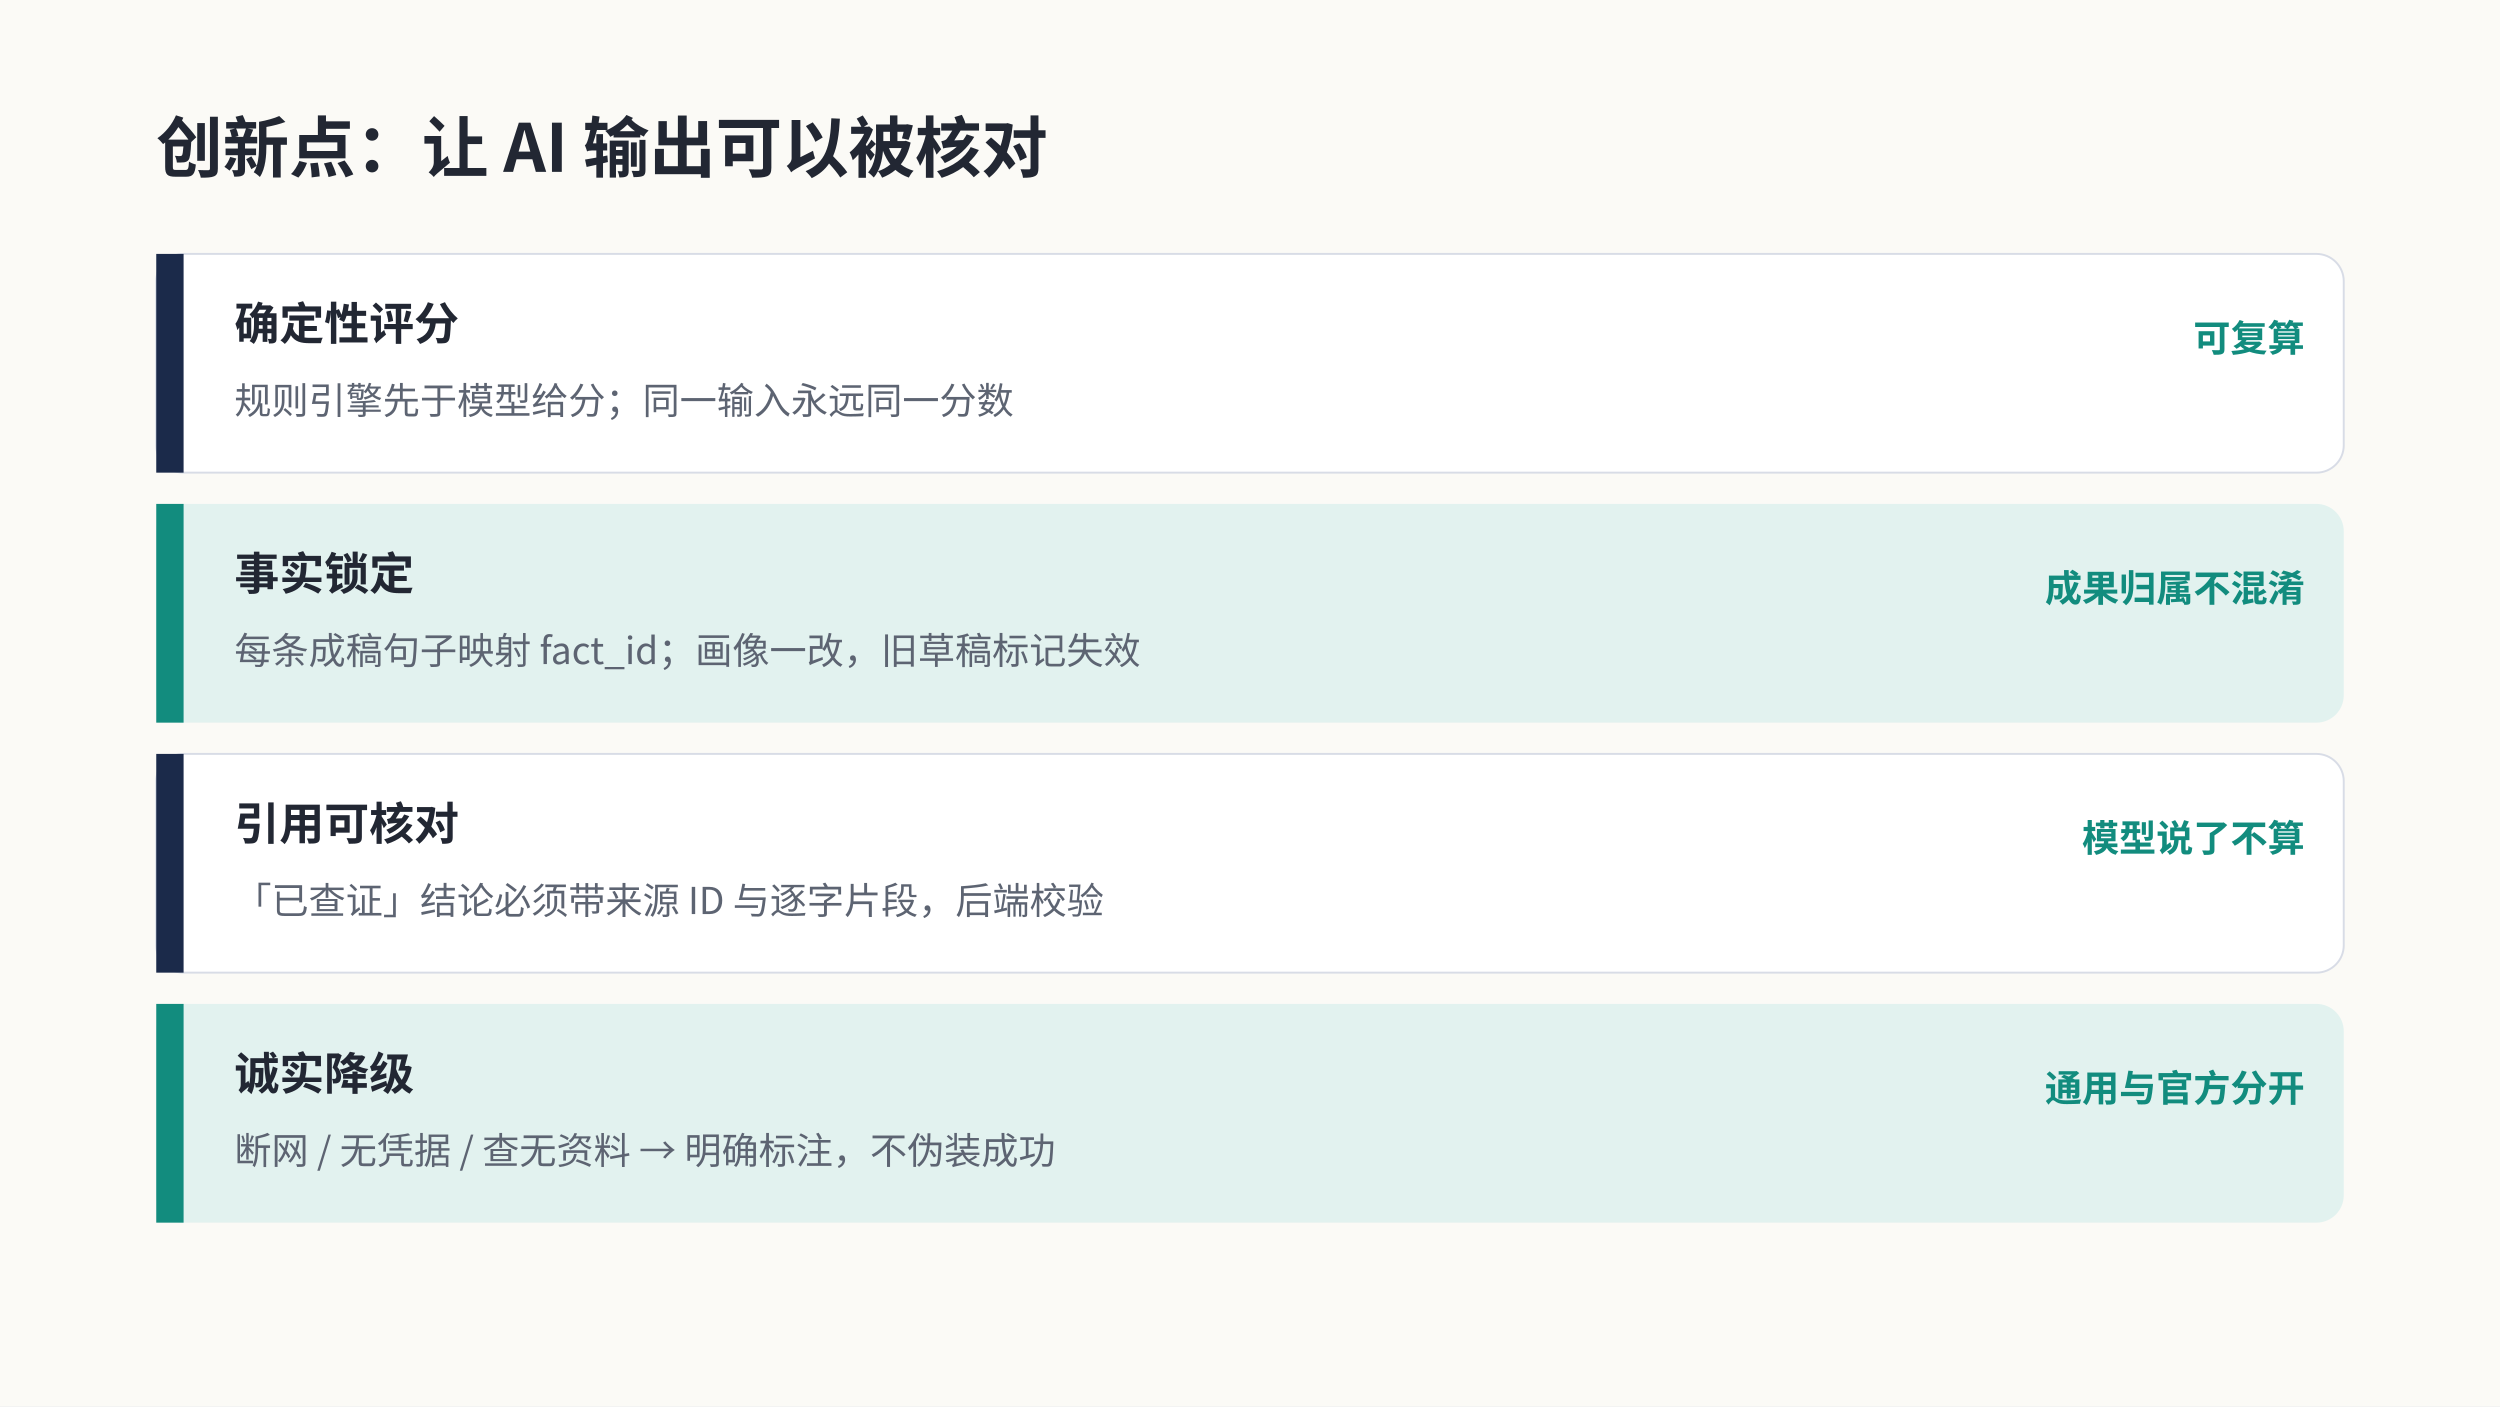
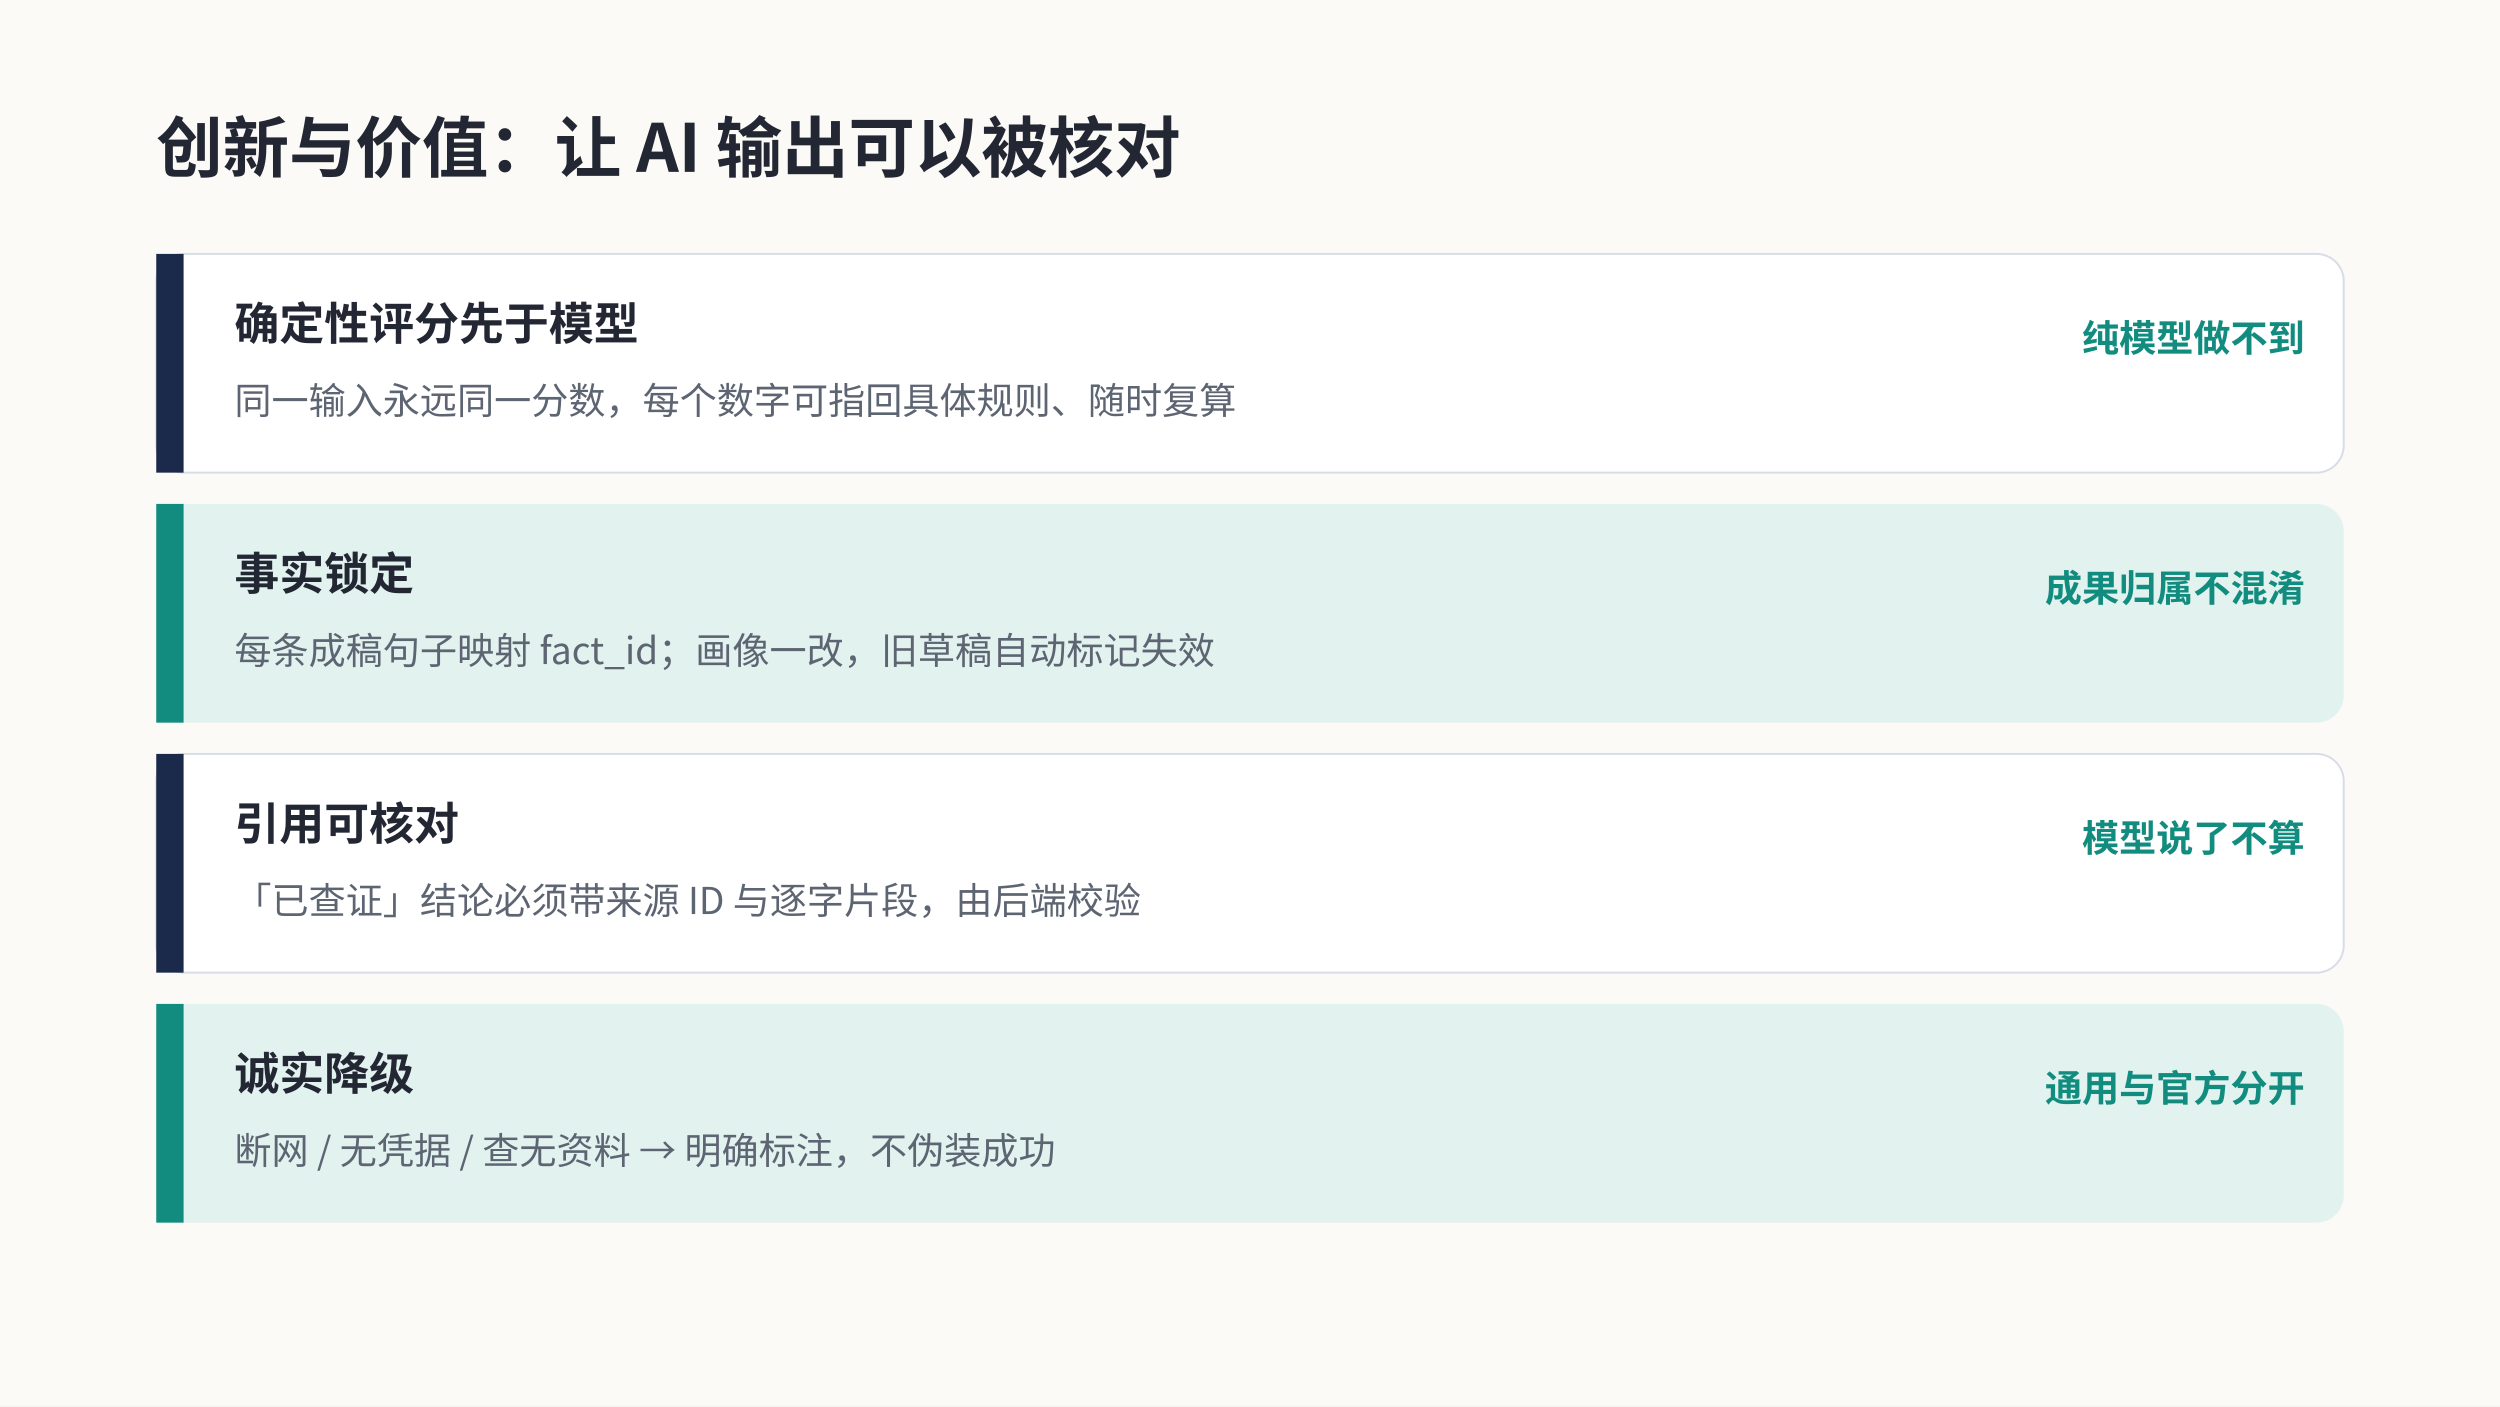
<svg xmlns="http://www.w3.org/2000/svg" viewBox="0 0 1280 720" lang="zh-CN" data-pptx-page-role="content" font-family="Noto Sans CJK SC">
  <rect id="bg-08-1" width="1280" height="720" fill="#FBFAF6" data-pptx-role="background" />
  <g id="inno-title" data-pptx-bounds="80 44 800 60">
-     <text x="80" y="88" font-size="34" font-weight="bold" fill="#222733">创新点：让 AI 输出可以被核对</text>
+     <text x="80" y="88" font-size="34" font-weight="bold" fill="#222733">创新与价值：让 AI 输出可以被核对</text>
  </g>
  <g id="inno-rows" data-pptx-bounds="80 130 1120 560">
    <g id="inno-r1">
      <rect x="80" y="130" width="1120" height="112" rx="14" fill="#FFFFFF" stroke="#D8DCE6" />
      <rect x="80" y="130" width="14" height="112" fill="#1B2A4A" />
-       <text x="120" y="174" font-size="23" font-weight="bold" fill="#222733">确定性评分</text>
-       <text x="120" y="212" font-size="19" fill="#5D6472">规则引擎先于模型给分；同一输入永远同一分数</text>
-       <text x="1180" y="180" font-size="19" font-weight="bold" fill="#128C7E" text-anchor="end">可复算</text>
+       <text x="120" y="174" font-size="23" font-weight="bold" fill="#222733">确定性评分先于模型</text>
+       <text x="120" y="212" font-size="19" fill="#5D6472">同一输入永远同一分数，每个数字可指回具体规则、随时复算</text>
+       <text x="1180" y="180" font-size="19" font-weight="bold" fill="#128C7E" text-anchor="end">纯模型做不到</text>
    </g>
    <g id="inno-r2">
      <rect x="80" y="258" width="1120" height="112" rx="14" fill="#E2F2EF" />
      <rect x="80" y="258" width="14" height="112" fill="#128C7E" />
      <text x="120" y="302" font-size="23" font-weight="bold" fill="#222733">事实锁定</text>
-       <text x="120" y="340" font-size="19" fill="#5D6472">每条成稿句子映射 fact_id；画像一改，旧草稿标记失效</text>
+       <text x="120" y="340" font-size="19" fill="#5D6472">每条成稿句子映射 fact_id；画像一改，旧草稿自动标记失效</text>
      <text x="1180" y="308" font-size="19" font-weight="bold" fill="#128C7E" text-anchor="end">成果归属不混淆</text>
    </g>
    <g id="inno-r3">
      <rect x="80" y="386" width="1120" height="112" rx="14" fill="#FFFFFF" stroke="#D8DCE6" />
      <rect x="80" y="386" width="14" height="112" fill="#1B2A4A" />
      <text x="120" y="430" font-size="23" font-weight="bold" fill="#222733">引用可核对</text>
-       <text x="120" y="468" font-size="19" fill="#5D6472">「已查证」结论必须带来源 ID 与逐字片段，后端校验</text>
+       <text x="120" y="468" font-size="19" fill="#5D6472">「已查证」结论必须带来源 ID 与逐字片段，由后端校验</text>
      <text x="1180" y="436" font-size="19" font-weight="bold" fill="#128C7E" text-anchor="end">模型说了不算</text>
    </g>
    <g id="inno-r4">
      <rect x="80" y="514" width="1120" height="112" rx="14" fill="#E2F2EF" />
      <rect x="80" y="514" width="14" height="112" fill="#128C7E" />
      <text x="120" y="558" font-size="23" font-weight="bold" fill="#222733">诚实降级</text>
      <text x="120" y="596" font-size="19" fill="#5D6472">断网 / 无凭据 / 查无资料 → 明确标注，不伪装成功</text>
      <text x="1180" y="564" font-size="19" font-weight="bold" fill="#128C7E" text-anchor="end">通用与官方分开</text>
    </g>
  </g>
</svg>
